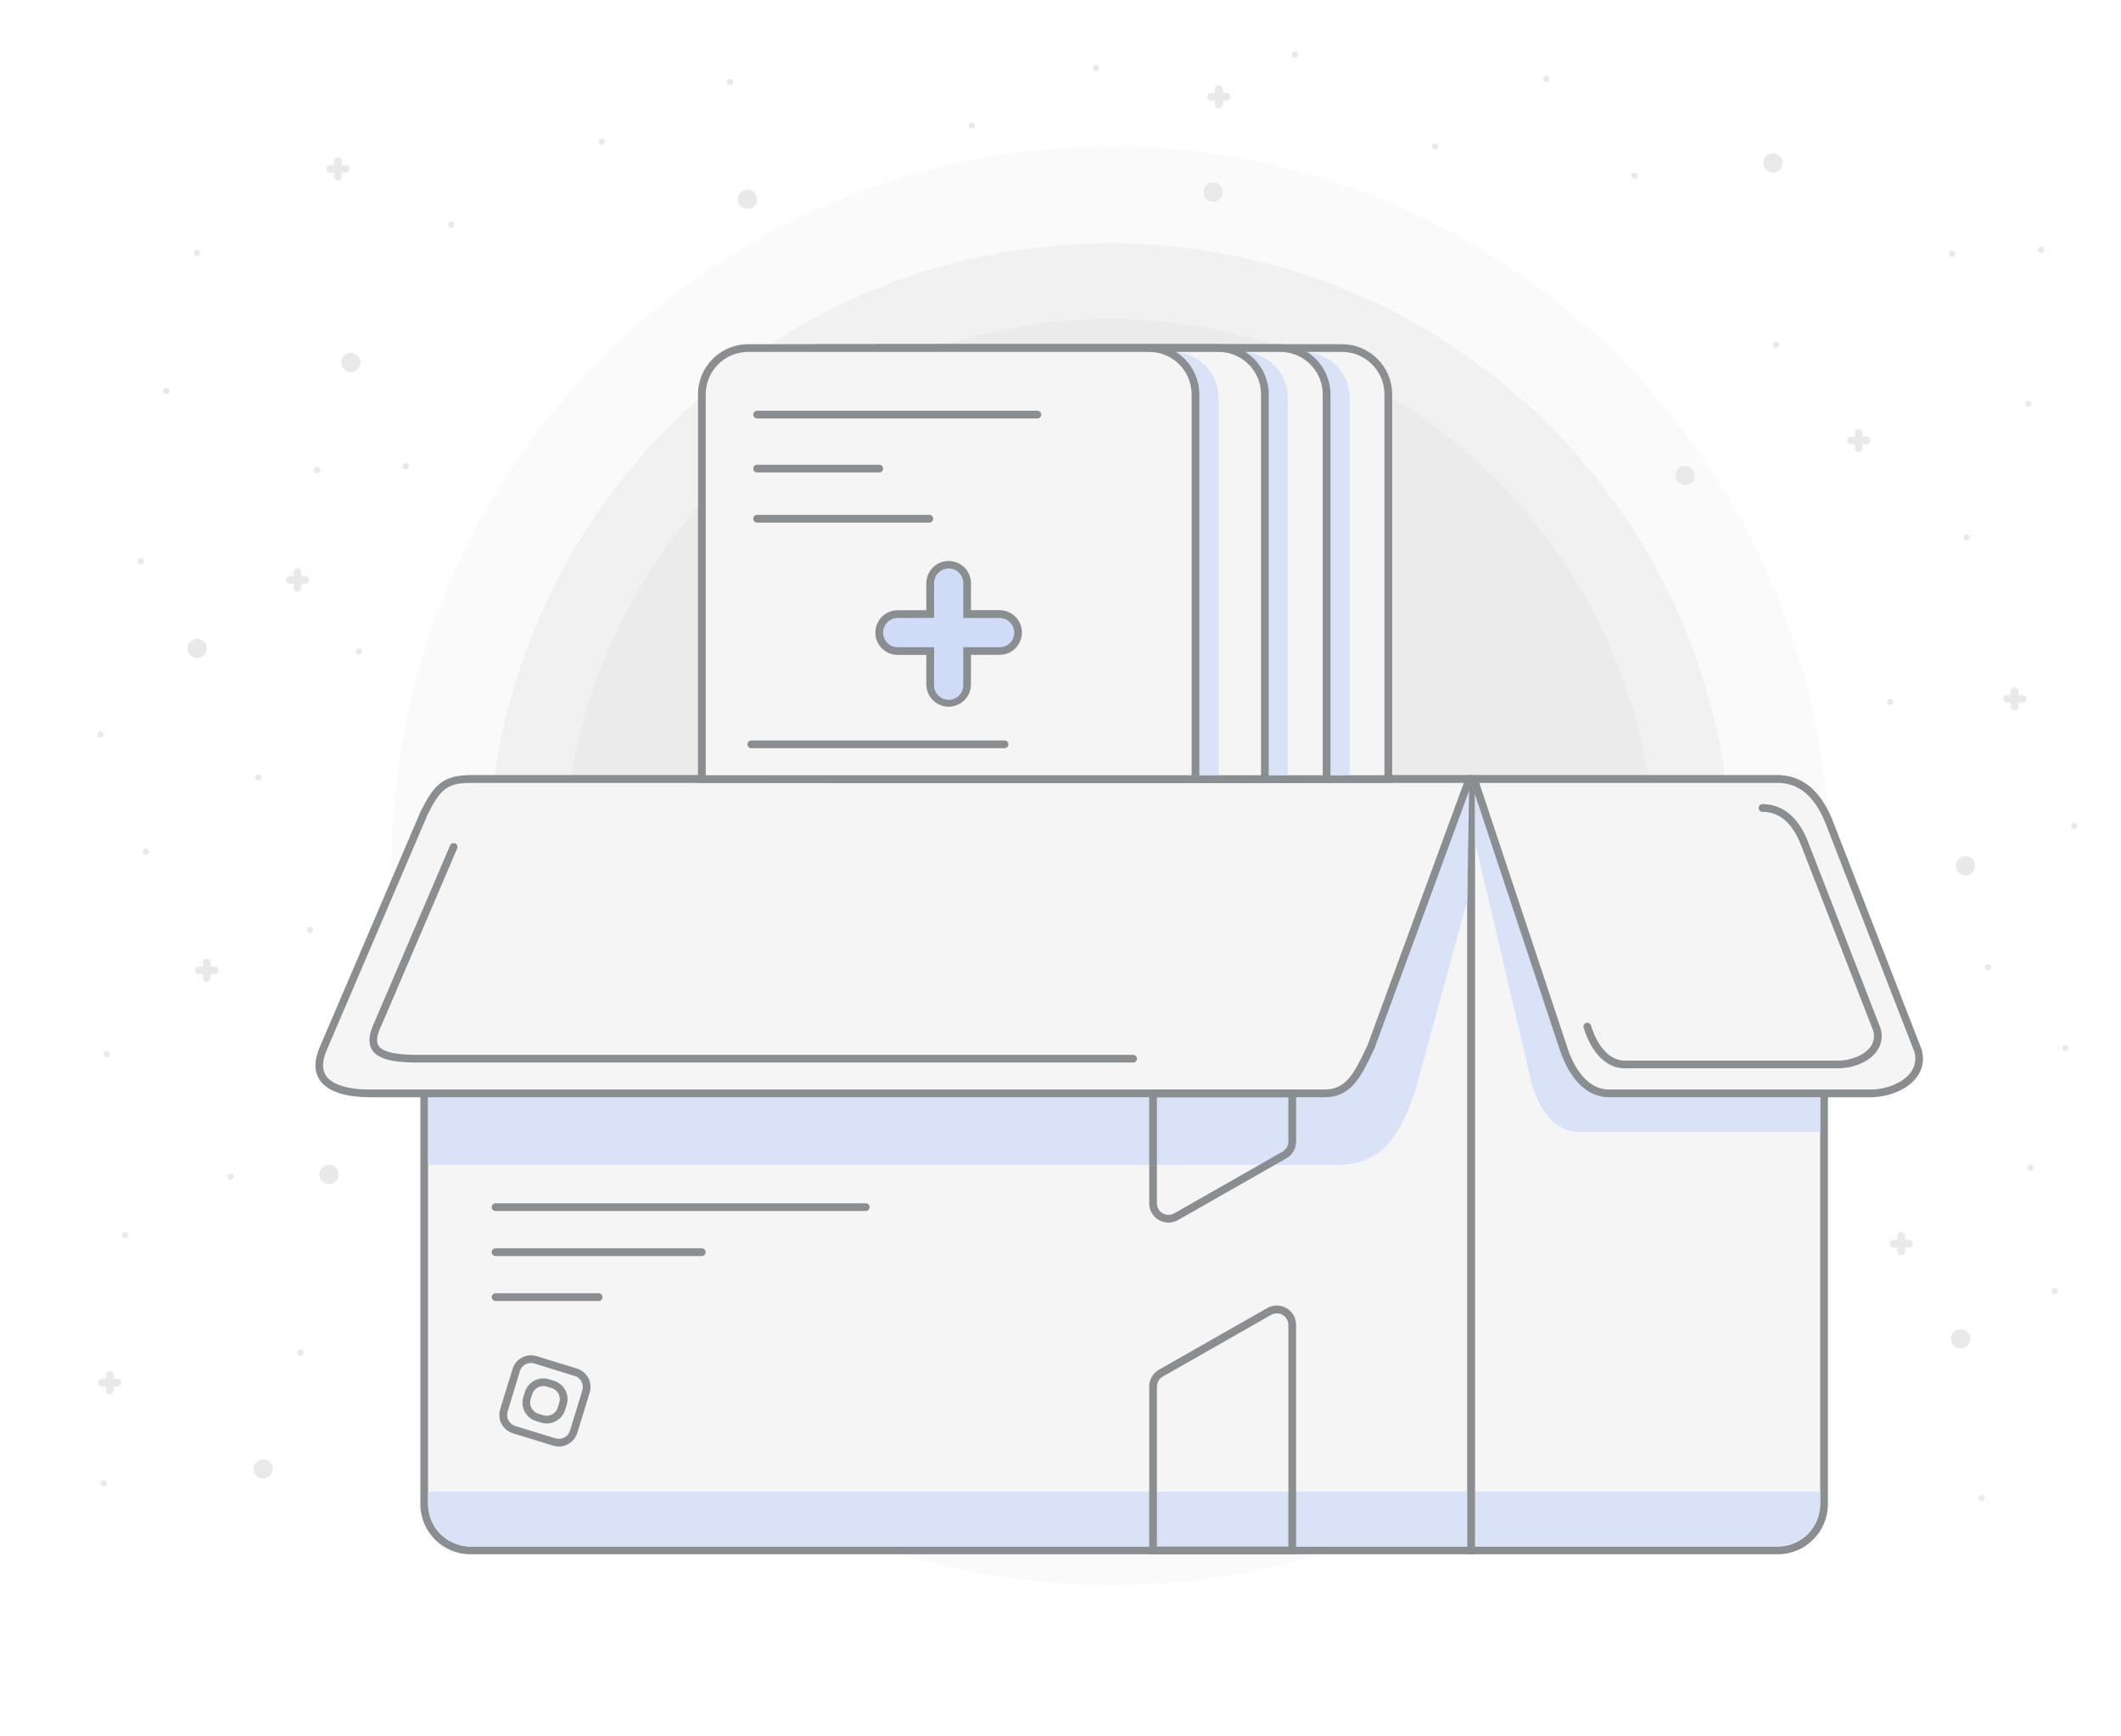
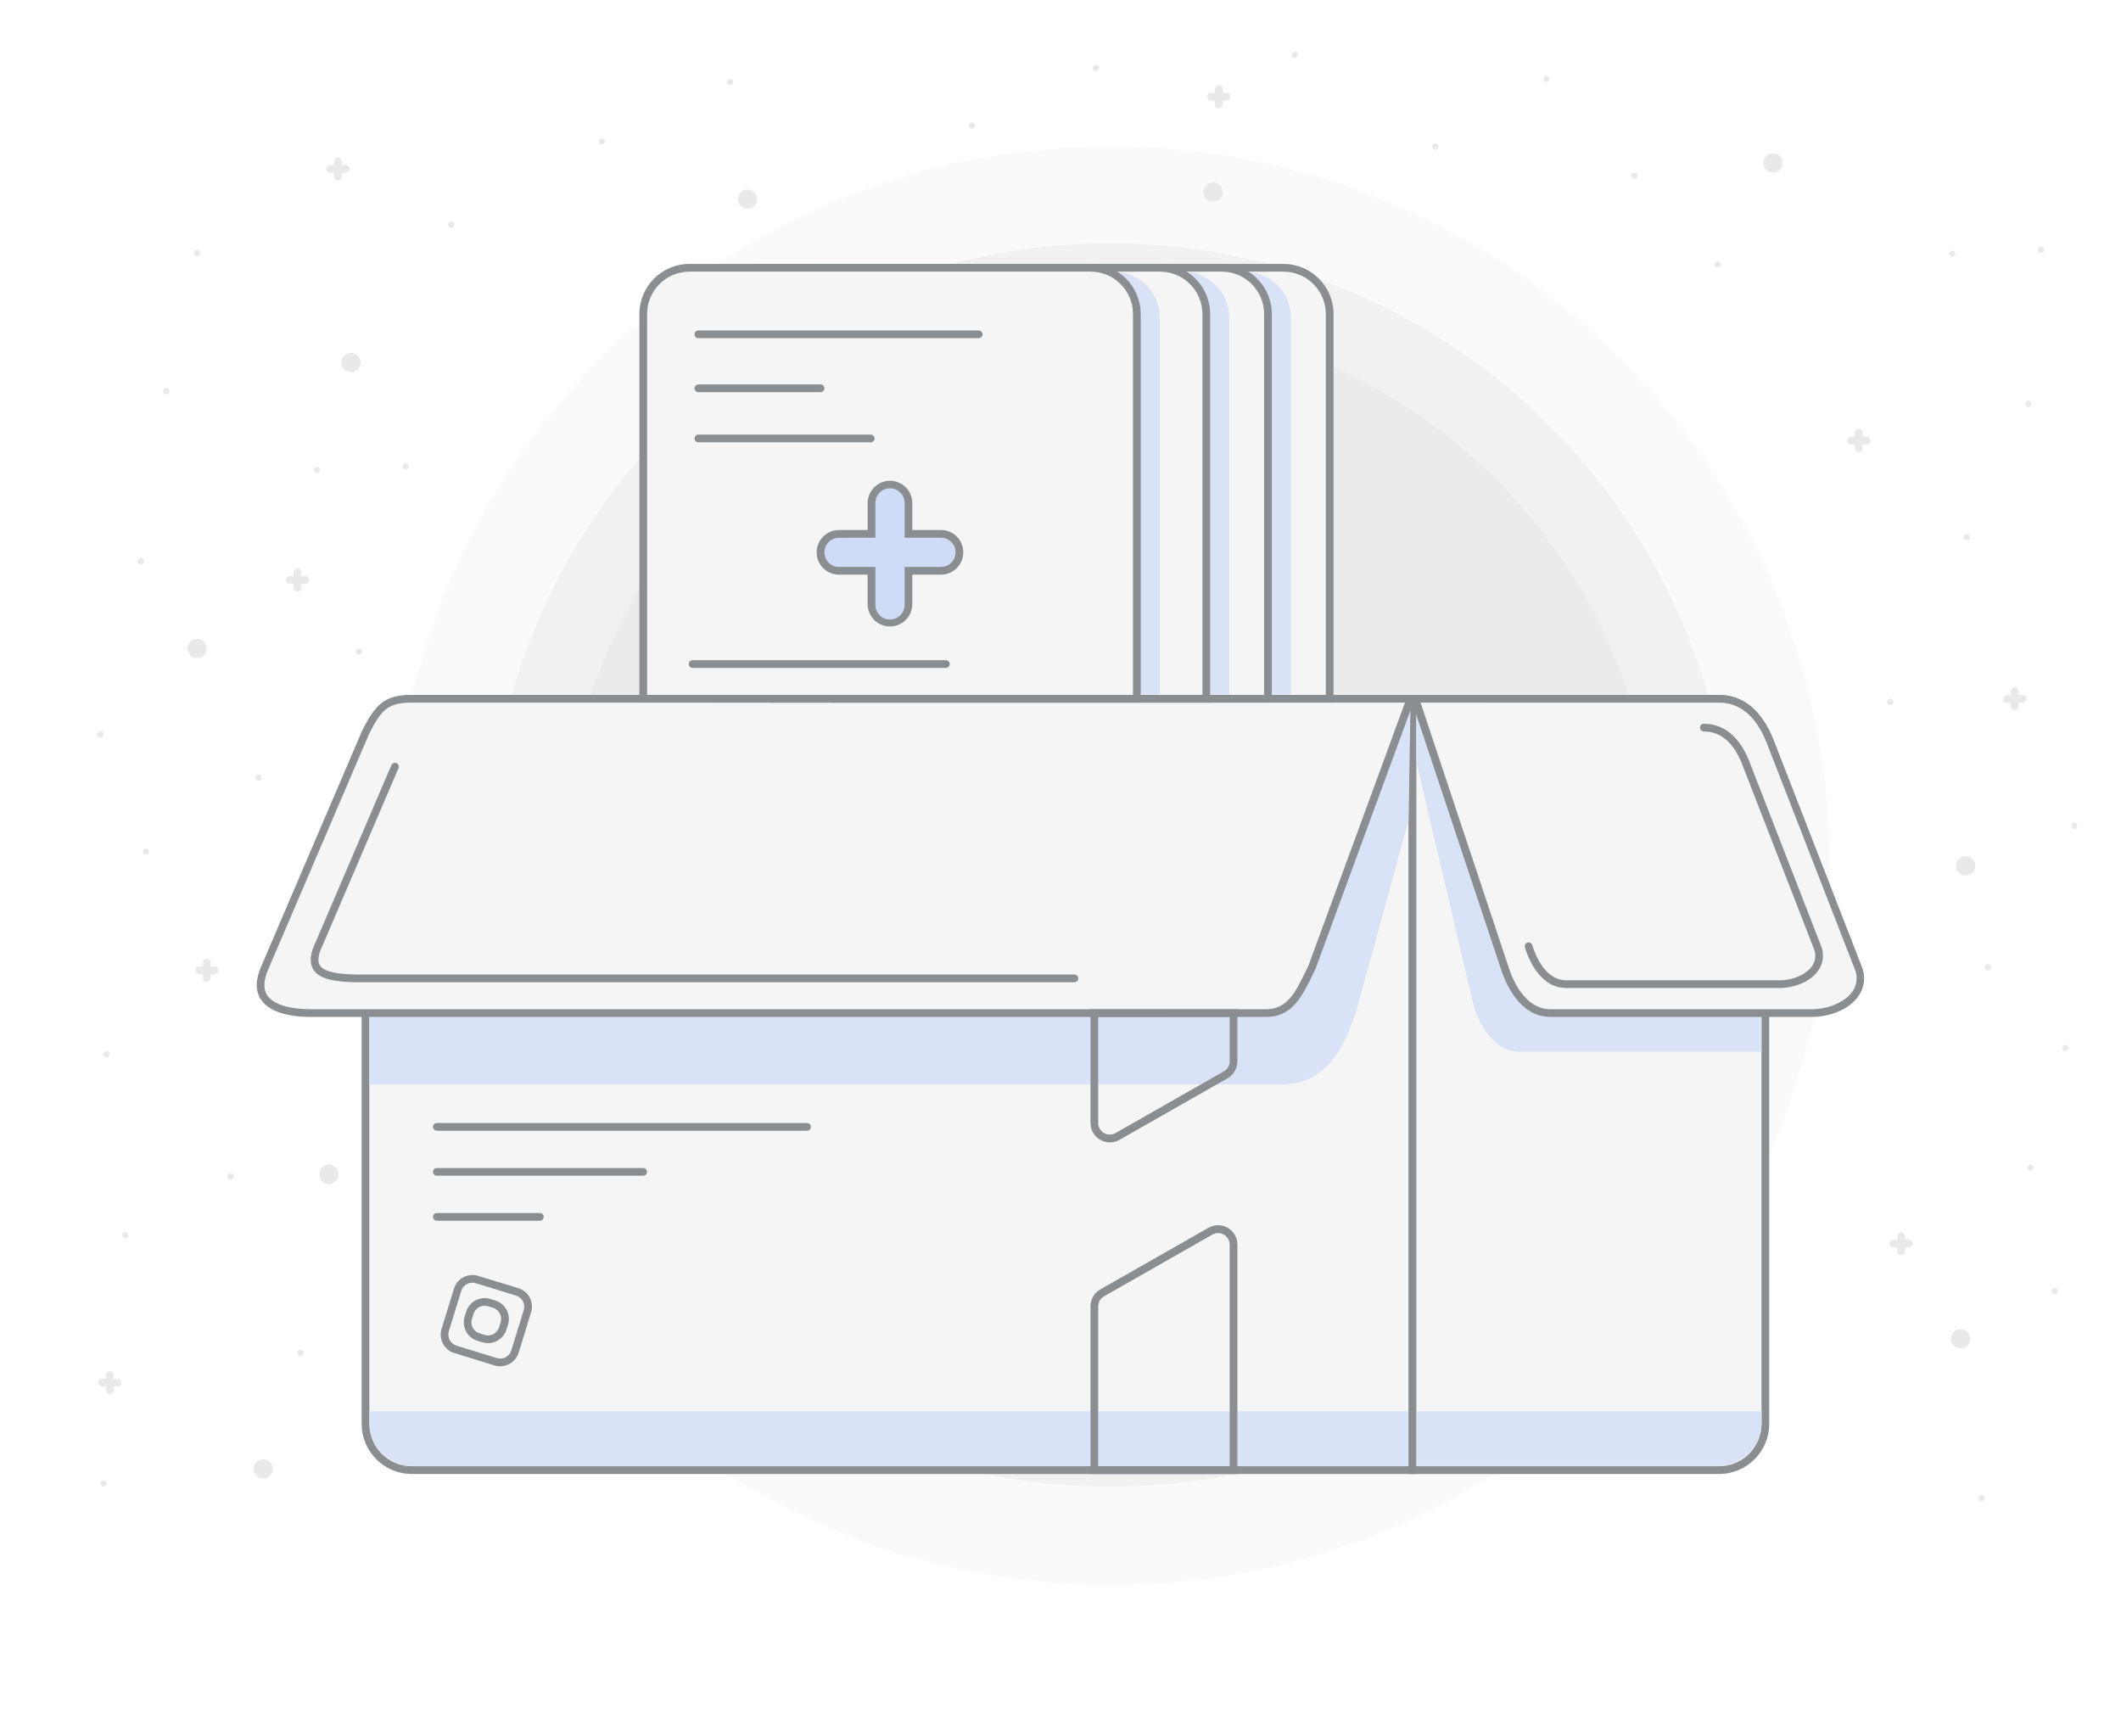
<svg xmlns="http://www.w3.org/2000/svg" id="Layer_1" data-name="Layer 1" viewBox="0 0 550 450">
  <defs>
-     <style>.cls-1{opacity:0.18;}.cls-2{fill:#e5e5e5;}.cls-3{opacity:0.42;}.cls-4{opacity:0.5;}.cls-5{fill:#f5f5f5;}.cls-6{fill:#8a8e91;}.cls-7{fill:#dae2f7;}.cls-8{fill:#e9e9e9;}.cls-9{fill:#d0dbf7;}</style>
+     <style>.cls-1{opacity:0.18;}.cls-2{fill:#e5e5e5;}.cls-3{opacity:0.42;}.cls-4{opacity:0.5;}.cls-5{fill:#e9e9e9;}.cls-6{fill:#f5f5f5;}.cls-7{fill:#8a8e91;}.cls-8{fill:#dae2f7;}.cls-9{fill:#d0dbf7;}</style>
  </defs>
  <g class="cls-1">
    <circle class="cls-2" cx="288" cy="224.5" r="186.5" />
  </g>
  <g class="cls-3">
    <circle class="cls-2" cx="287.78" cy="224.28" r="161.19" />
  </g>
  <g class="cls-4">
    <circle class="cls-2" cx="287.78" cy="224.28" r="141.51" />
  </g>
-   <path class="cls-5" d="M122,202H381.5a0,0,0,0,1,0,0V402a0,0,0,0,1,0,0H122a12,12,0,0,1-12-12V214A12,12,0,0,1,122,202Z" />
-   <path class="cls-6" d="M382.5,403H122a13,13,0,0,1-13-13V214a13,13,0,0,1,13-13H382.5ZM122,203a11,11,0,0,0-11,11V390a11,11,0,0,0,11,11H380.5V203Z" />
-   <path class="cls-5" d="M381.5,202H461a12,12,0,0,1,12,12V390a12,12,0,0,1-12,12H381.5a0,0,0,0,1,0,0V202A0,0,0,0,1,381.5,202Z" />
-   <path class="cls-6" d="M461,403H380.5V201H461a13,13,0,0,1,13,13V390A13,13,0,0,1,461,403Zm-78.5-2H461a11,11,0,0,0,11-11V214a11,11,0,0,0-11-11H382.5Z" />
-   <path class="cls-7" d="M382.5,206.38,453,212c6.6,0,10.75,4.75,13.25,11L472,282.75V293.5H409.33c-6.6,0-10.33-6.58-12-12L382.5,218.38" />
-   <path class="cls-7" d="M111,386.75H380.42a0,0,0,0,1,0,0V401a0,0,0,0,1,0,0h-258A11.39,11.39,0,0,1,111,389.57v-2.82a0,0,0,0,1,0,0Z" />
-   <path class="cls-7" d="M380.48,233.49,367,282.76c-2.25,6.12-6,19.24-19.5,19.24H111V283.5l19.51-.36,40.49.36H343.5l5.52-1.82,4.36-5.87L381,202" />
-   <path class="cls-5" d="M381.29,202H461c6.6,0,10.75,4.75,13.25,11L497,271.5c3,7.42-5.08,12-12,12H417.33c-6.6,0-10.33-6.58-12-12L382.21,202" />
-   <path class="cls-6" d="M485,284.5H417.33c-8.16,0-11.78-8.89-13-12.71L381.49,203h-.2a1,1,0,0,1,0-2H461c6.23,0,11.14,4,14.18,11.63l22.75,58.51a8,8,0,0,1-.65,7.82C494.7,282.79,489.25,284.5,485,284.5ZM383.6,203l22.69,68.18c1.05,3.42,4.22,11.32,11.05,11.32H485c4.41,0,8.78-1.92,10.63-4.66a6.06,6.06,0,0,0,.45-6l-22.75-58.51C470.57,206.49,466.42,203,461,203Z" />
-   <path class="cls-5" d="M381,202l-25.5,69.5c-3.17,6.5-5.4,12-12,12H96c-8.17,0-16.33-2.5-12-12l26-60.75c3.33-6.67,5.4-8.75,12-8.75H381.29" />
-   <path class="cls-6" d="M343.5,284.5H96c-4.66,0-10.73-.79-13.16-4.58-1.47-2.28-1.38-5.25.25-8.83l26-60.73c3.52-7,5.87-9.36,12.92-9.36H381.29a1,1,0,0,1,.45,1.9l-25.34,69-.56,1.16C352.88,279.22,350.33,284.5,343.5,284.5ZM122,203c-6.13,0-7.88,1.75-11.11,8.2l-26,60.7c-1.34,2.94-1.47,5.27-.4,6.94C86,281.2,90.12,282.5,96,282.5H343.5c5.57,0,7.66-4.31,10.54-10.27l.54-1.12,25-68.11Z" />
-   <path class="cls-6" d="M224.5,314h-96a1,1,0,0,1,0-2h96a1,1,0,0,1,0,2Z" />
-   <path class="cls-6" d="M182,325.67H128.5a1,1,0,0,1,0-2H182a1,1,0,0,1,0,2Z" />
-   <path class="cls-6" d="M155.25,337.33H128.5a1,1,0,0,1,0-2h26.75a1,1,0,0,1,0,2Z" />
-   <path class="cls-6" d="M336.09,403H298V359.5a5,5,0,0,1,2.53-4.35l28.09-16a5,5,0,0,1,7.47,4.35ZM300,401h34.09V343.54a3,3,0,0,0-4.48-2.61l-28.09,16A3,3,0,0,0,300,359.5Z" />
-   <path class="cls-6" d="M303,317a5,5,0,0,1-5-5V282.5h38.09V296a5,5,0,0,1-2.53,4.35l-28.09,16A5,5,0,0,1,303,317Zm-3-32.5V312a3,3,0,0,0,4.48,2.61l28.09-16a3,3,0,0,0,1.52-2.61V284.5Z" />
-   <path class="cls-6" d="M144.94,375.07a5,5,0,0,1-1.47-.22L133,371.63a5,5,0,0,1-3.3-6.25l3.22-10.45a5,5,0,0,1,6.25-3.3l10.44,3.22a5,5,0,0,1,3.3,6.25l-3.22,10.45A5,5,0,0,1,144.94,375.07Zm-.88-2.13a3,3,0,0,0,3.75-2L151,360.51a3,3,0,0,0-2-3.75l-10.45-3.22a3,3,0,0,0-3.75,2L131.64,366a3,3,0,0,0,2,3.75Z" />
-   <path class="cls-6" d="M141.77,369.08a5,5,0,0,1-1.47-.22h0l-1.29-.4a5,5,0,0,1-3.3-6.25l.4-1.29a5,5,0,0,1,6.25-3.3l1.29.4a5,5,0,0,1,3.3,6.25l-.4,1.29A5,5,0,0,1,141.77,369.08Zm-.88-2.13a3,3,0,0,0,3.75-2l.4-1.29a3,3,0,0,0-2-3.75l-1.29-.4a3,3,0,0,0-3.75,2l-.4,1.29a3,3,0,0,0,2,3.75Z" />
-   <circle class="cls-8" cx="91" cy="94" r="2.5" />
-   <circle class="cls-8" cx="193.82" cy="51.65" r="2.5" />
-   <circle class="cls-8" cx="51.1" cy="168.12" r="2.5" />
-   <circle class="cls-8" cx="234.54" cy="116.72" r="2.5" />
-   <path class="cls-5" d="M244,90.25H348a12,12,0,0,1,12,12V202a0,0,0,0,1,0,0H232a0,0,0,0,1,0,0V102.25A12,12,0,0,1,244,90.25Z" />
-   <path class="cls-6" d="M361,203H231V102.25a13,13,0,0,1,13-13H348a13,13,0,0,1,13,13Zm-128-2H359V102.25a11,11,0,0,0-11-11H244a11,11,0,0,0-11,11Z" />
-   <path class="cls-7" d="M234,91.25H338a12,12,0,0,1,12,12v97.66a0,0,0,0,1,0,0H222a0,0,0,0,1,0,0V103.25A12,12,0,0,1,234,91.25Z" />
-   <path class="cls-5" d="M228,90.25H332a12,12,0,0,1,12,12V202a0,0,0,0,1,0,0H216a0,0,0,0,1,0,0V102.25A12,12,0,0,1,228,90.25Z" />
-   <path class="cls-6" d="M345,203H215V102.25a13,13,0,0,1,13-13H332a13,13,0,0,1,13,13Zm-128-2H343V102.25a11,11,0,0,0-11-11H228a11,11,0,0,0-11,11Z" />
-   <path class="cls-7" d="M218,91.25H322a12,12,0,0,1,12,12v97.66a0,0,0,0,1,0,0H206a0,0,0,0,1,0,0V103.25A12,12,0,0,1,218,91.25Z" />
-   <path class="cls-5" d="M212,90.25H316a12,12,0,0,1,12,12V202a0,0,0,0,1,0,0H200a0,0,0,0,1,0,0V102.25A12,12,0,0,1,212,90.25Z" />
-   <path class="cls-6" d="M329,203H199V102.25a13,13,0,0,1,13-13H316a13,13,0,0,1,13,13Zm-128-2H327V102.25a11,11,0,0,0-11-11H212a11,11,0,0,0-11,11Z" />
-   <circle class="cls-8" cx="314.58" cy="49.82" r="2.5" />
-   <path class="cls-7" d="M200,91.25H304a12,12,0,0,1,12,12v97.66a0,0,0,0,1,0,0H188a0,0,0,0,1,0,0V103.25A12,12,0,0,1,200,91.25Z" />
-   <path class="cls-5" d="M194,90.25H298a12,12,0,0,1,12,12V202a0,0,0,0,1,0,0H182a0,0,0,0,1,0,0V102.25A12,12,0,0,1,194,90.25Z" />
-   <path class="cls-6" d="M311,203H181V102.25a13,13,0,0,1,13-13H298a13,13,0,0,1,13,13Zm-128-2H309V102.25a11,11,0,0,0-11-11H194a11,11,0,0,0-11,11Z" />
-   <path class="cls-9" d="M259.21,159.24h-8.43V151a4.79,4.79,0,1,0-9.57,0v8.21h-8.43A4.8,4.8,0,0,0,228,164h0a4.8,4.8,0,0,0,4.79,4.79h8.43v8.64a4.79,4.79,0,0,0,9.57,0v-8.64h8.43A4.8,4.8,0,0,0,264,164h0A4.8,4.8,0,0,0,259.21,159.24Z" />
-   <path class="cls-6" d="M246,183.24a5.79,5.79,0,0,1-5.79-5.79v-7.64h-7.43a5.79,5.79,0,1,1,0-11.58h7.43V151a5.79,5.79,0,0,1,11.57,0v7.21h7.43a5.79,5.79,0,0,1,0,11.58h-7.43v7.64A5.79,5.79,0,0,1,246,183.24Zm-13.21-23a3.79,3.79,0,1,0,0,7.58h9.43v9.64a3.79,3.79,0,1,0,7.57,0v-9.64h9.43a3.79,3.79,0,0,0,0-7.58h-9.43V151a3.79,3.79,0,0,0-7.57,0v9.21Z" />
-   <path class="cls-6" d="M269,108.5H196.32a1,1,0,0,1,0-2H269a1,1,0,0,1,0,2Z" />
-   <path class="cls-6" d="M228,122.5H196.32a1,1,0,0,1,0-2H228a1,1,0,0,1,0,2Z" />
-   <path class="cls-6" d="M241,135.5H196.32a1,1,0,0,1,0-2H241a1,1,0,0,1,0,2Z" />
-   <path class="cls-6" d="M260.5,194H194.82a1,1,0,0,1,0-2H260.5a1,1,0,0,1,0,2Z" />
-   <circle class="cls-8" cx="85.3" cy="304.5" r="2.5" transform="translate(-172.97 122.03) rotate(-39.11)" />
-   <circle class="cls-8" cx="68.24" cy="380.87" r="2.5" transform="translate(-224.97 128.38) rotate(-39.11)" />
-   <path class="cls-6" d="M293.83,275.5H107.06c-4.57-.14-9-.64-10.64-3.36-1-1.72-.81-4.06.69-7.13l19.6-45.8a1,1,0,0,1,1.84.79L98.93,265.84c-1.19,2.43-1.44,4.18-.79,5.27,1.15,1.92,5.39,2.29,9,2.4H293.83a1,1,0,0,1,0,2Z" />
-   <path class="cls-6" d="M476.62,277H421.41c-6.78,0-9.78-7.34-10.75-10.5a1,1,0,1,1,1.91-.59c.84,2.73,3.38,9.09,8.84,9.09h55.21c3.54,0,7-1.53,8.52-3.72a4.77,4.77,0,0,0,.35-4.69l-18.57-47.75c-2.21-5.53-5.54-8.34-9.88-8.34a1,1,0,0,1,0-2c5.17,0,9.23,3.32,11.74,9.6l18.57,47.74a6.74,6.74,0,0,1-.55,6.55C484.65,275.58,480.14,277,476.62,277Z" />
-   <path class="cls-7" d="M382.58,386.75H472a0,0,0,0,1,0,0v2.85a11.34,11.34,0,0,1-11.34,11.34H382.58a0,0,0,0,1,0,0V386.75A0,0,0,0,1,382.58,386.75Z" />
-   <circle class="cls-8" cx="459.76" cy="42.26" r="2.5" transform="translate(1.86 101.39) rotate(-12.61)" />
-   <circle class="cls-8" cx="437" cy="123.3" r="2.5" transform="translate(-16.38 98.37) rotate(-12.61)" />
-   <circle class="cls-8" cx="509.72" cy="224.5" r="2.5" transform="translate(-36.72 116.69) rotate(-12.61)" />
-   <circle class="cls-8" cx="508.4" cy="347.14" r="2.5" transform="translate(-63.52 119.36) rotate(-12.61)" />
-   <circle class="cls-8" cx="51.1" cy="65.59" r="0.81" />
-   <circle class="cls-8" cx="105.19" cy="120.88" r="0.81" />
-   <circle class="cls-8" cx="43.14" cy="101.4" r="0.81" />
-   <circle class="cls-8" cx="82.19" cy="121.88" r="0.81" />
-   <circle class="cls-8" cx="36.51" cy="145.53" r="0.81" />
-   <circle class="cls-8" cx="93.08" cy="168.93" r="0.81" />
-   <circle class="cls-8" cx="26.03" cy="190.42" r="0.81" />
-   <circle class="cls-8" cx="67.01" cy="201.62" r="0.81" />
-   <circle class="cls-8" cx="37.87" cy="220.79" r="0.81" />
-   <circle class="cls-8" cx="80.4" cy="241.08" r="0.81" />
-   <circle class="cls-8" cx="27.63" cy="273.35" r="0.81" />
-   <circle class="cls-8" cx="59.79" cy="305.08" r="0.81" />
-   <circle class="cls-8" cx="32.48" cy="320.22" r="0.81" />
-   <circle class="cls-8" cx="77.91" cy="350.75" r="0.81" />
-   <circle class="cls-8" cx="26.86" cy="384.63" r="0.81" />
-   <circle class="cls-8" cx="189.35" cy="21.27" r="0.81" transform="translate(26.03 119.4) rotate(-37.41)" />
-   <circle class="cls-8" cx="156.08" cy="36.7" r="0.81" transform="translate(9.8 102.36) rotate(-37.41)" />
-   <circle class="cls-8" cx="117" cy="58.24" r="0.81" transform="translate(-11.32 83.06) rotate(-37.41)" />
-   <circle class="cls-8" cx="529.25" cy="64.79" r="0.81" />
-   <circle class="cls-8" cx="506.25" cy="65.79" r="0.81" />
-   <circle class="cls-8" cx="526" cy="104.67" r="0.81" />
-   <circle class="cls-8" cx="460.57" cy="89.44" r="0.81" />
-   <circle class="cls-8" cx="423.83" cy="45.57" r="0.81" />
-   <circle class="cls-8" cx="401" cy="20.46" r="0.81" />
-   <circle class="cls-8" cx="372.17" cy="38" r="0.81" />
-   <circle class="cls-8" cx="335.81" cy="14.17" r="0.81" />
-   <circle class="cls-8" cx="252" cy="32.5" r="0.81" />
-   <circle class="cls-8" cx="284.17" cy="17.67" r="0.81" />
-   <circle class="cls-8" cx="510" cy="139.33" r="0.81" />
-   <circle class="cls-8" cx="490.17" cy="182" r="0.81" />
-   <circle class="cls-8" cx="537.88" cy="214.13" r="0.81" />
-   <circle class="cls-8" cx="515.5" cy="250.75" r="0.81" />
-   <circle class="cls-8" cx="535.56" cy="271.75" r="0.81" />
-   <circle class="cls-8" cx="526.55" cy="302.78" r="0.81" transform="translate(135.78 767.78) rotate(-79.86)" />
-   <circle class="cls-8" cx="532.86" cy="334.76" r="0.81" transform="translate(109.49 800.34) rotate(-79.86)" />
-   <circle class="cls-8" cx="513.52" cy="384.69" r="0.81" transform="matrix(0.18, -0.98, 0.98, 0.18, 44.41, 822.44)" />
-   <path class="cls-8" d="M89.62,42.79h-1v-1a1,1,0,0,0-2,0v1h-1a1,1,0,0,0,0,2h1v1a1,1,0,0,0,2,0v-1h1a1,1,0,0,0,0-2Z" />
-   <path class="cls-8" d="M484,113.22h-1v-1a1,1,0,1,0-2,0v1h-1a1,1,0,0,0,0,2h1v1a1,1,0,0,0,2,0v-1h1a1,1,0,0,0,0-2Z" />
-   <path class="cls-8" d="M55.63,250.56h-1v-1a1,1,0,1,0-2,0v1h-1a1,1,0,0,0,0,2h1v1a1,1,0,0,0,2,0v-1h1a1,1,0,0,0,0-2Z" />
-   <path class="cls-8" d="M318.06,24.11h-1v-1a1,1,0,0,0-2,0v1h-1a1,1,0,0,0,0,2h1v1a1,1,0,1,0,2,0v-1h1a1,1,0,0,0,0-2Z" />
-   <path class="cls-8" d="M524.44,180.19h-1v-1a1,1,0,0,0-2,0v1h-1a1,1,0,0,0,0,2h1v1a1,1,0,1,0,2,0v-1h1a1,1,0,0,0,0-2Z" />
-   <path class="cls-8" d="M495,321.45h-1v-1a1,1,0,0,0-2,0v1h-1a1,1,0,0,0,0,2h1v1a1,1,0,0,0,2,0v-1h1a1,1,0,0,0,0-2Z" />
-   <path class="cls-8" d="M79.14,149.37h-1v-1a1,1,0,0,0-2,0v1h-1a1,1,0,1,0,0,2h1v1a1,1,0,0,0,2,0v-1h1a1,1,0,1,0,0-2Z" />
-   <path class="cls-8" d="M30.47,357.5h-1v-1a1,1,0,0,0-2,0v1h-1a1,1,0,1,0,0,2h1v1a1,1,0,0,0,2,0v-1h1a1,1,0,1,0,0-2Z" />
+   <circle class="cls-5" cx="91" cy="94" r="2.5" />
+   <circle class="cls-5" cx="193.82" cy="51.65" r="2.5" />
+   <circle class="cls-5" cx="51.1" cy="168.12" r="2.5" />
+   <circle class="cls-5" cx="314.58" cy="49.82" r="2.5" />
+   <circle class="cls-5" cx="85.3" cy="304.5" r="2.5" transform="translate(-172.97 122.03) rotate(-39.11)" />
+   <circle class="cls-5" cx="68.24" cy="380.87" r="2.5" transform="translate(-224.97 128.38) rotate(-39.11)" />
+   <circle class="cls-5" cx="459.76" cy="42.26" r="2.5" transform="translate(1.86 101.39) rotate(-12.61)" />
+   <circle class="cls-5" cx="509.72" cy="224.5" r="2.5" transform="translate(-36.72 116.69) rotate(-12.61)" />
+   <circle class="cls-5" cx="508.4" cy="347.14" r="2.5" transform="translate(-63.52 119.36) rotate(-12.61)" />
+   <circle class="cls-5" cx="51.1" cy="65.59" r="0.81" />
+   <circle class="cls-5" cx="105.19" cy="120.88" r="0.81" />
+   <circle class="cls-5" cx="43.14" cy="101.4" r="0.81" />
+   <circle class="cls-5" cx="82.19" cy="121.88" r="0.81" />
+   <circle class="cls-5" cx="36.51" cy="145.53" r="0.81" />
+   <circle class="cls-5" cx="93.08" cy="168.93" r="0.81" />
+   <circle class="cls-5" cx="26.03" cy="190.42" r="0.81" />
+   <circle class="cls-5" cx="67.01" cy="201.62" r="0.81" />
+   <circle class="cls-5" cx="37.87" cy="220.79" r="0.81" />
+   <circle class="cls-5" cx="80.4" cy="241.08" r="0.81" />
+   <circle class="cls-5" cx="27.63" cy="273.35" r="0.81" />
+   <circle class="cls-5" cx="59.79" cy="305.08" r="0.81" />
+   <circle class="cls-5" cx="32.48" cy="320.22" r="0.81" />
+   <circle class="cls-5" cx="77.91" cy="350.75" r="0.81" />
+   <circle class="cls-5" cx="26.86" cy="384.63" r="0.81" />
+   <circle class="cls-5" cx="189.35" cy="21.27" r="0.81" transform="translate(26.03 119.4) rotate(-37.41)" />
+   <circle class="cls-5" cx="156.08" cy="36.7" r="0.81" transform="translate(9.8 102.36) rotate(-37.41)" />
+   <circle class="cls-5" cx="117" cy="58.24" r="0.81" transform="translate(-11.32 83.06) rotate(-37.41)" />
+   <circle class="cls-5" cx="529.25" cy="64.79" r="0.81" />
+   <circle class="cls-5" cx="506.25" cy="65.79" r="0.81" />
+   <circle class="cls-5" cx="526" cy="104.67" r="0.81" />
+   <path class="cls-6" d="M106.78,181.18h259.5a0,0,0,0,1,0,0v200a0,0,0,0,1,0,0H106.78a12,12,0,0,1-12-12v-176A12,12,0,0,1,106.78,181.18Z" />
+   <path class="cls-7" d="M367.28,382.18H106.78a13,13,0,0,1-13-13v-176a13,13,0,0,1,13-13h260.5Zm-260.5-200a11,11,0,0,0-11,11v176a11,11,0,0,0,11,11h258.5v-198Z" />
+   <path class="cls-6" d="M366.28,181.18h79.5a12,12,0,0,1,12,12v176a12,12,0,0,1-12,12h-79.5a0,0,0,0,1,0,0v-200A0,0,0,0,1,366.28,181.18Z" />
+   <path class="cls-7" d="M445.78,382.18h-80.5v-202h80.5a13,13,0,0,1,13,13v176A13,13,0,0,1,445.78,382.18Zm-78.5-2h78.5a11,11,0,0,0,11-11v-176a11,11,0,0,0-11-11h-78.5Z" />
+   <path class="cls-8" d="M367.28,185.56l70.5,5.63c6.6,0,10.75,4.75,13.25,11l5.75,59.75v10.75H394.11c-6.6,0-10.33-6.58-12-12l-14.83-63.13" />
+   <path class="cls-8" d="M95.78,365.93H365.19a0,0,0,0,1,0,0v14.21a0,0,0,0,1,0,0h-258a11.39,11.39,0,0,1-11.39-11.39v-2.82A0,0,0,0,1,95.78,365.93Z" />
+   <path class="cls-8" d="M365.26,212.67l-13.48,49.27c-2.25,6.12-6,19.24-19.5,19.24H95.78v-18.5l19.51-.36,40.49.36h172.5l5.52-1.82,4.36-5.87,27.63-73.81" />
+   <path class="cls-6" d="M366.07,181.18h79.71c6.6,0,10.75,4.75,13.25,11l22.75,58.5c3,7.42-5.08,12-12,12H402.11c-6.6,0-10.33-6.58-12-12L367,181.18" />
+   <path class="cls-7" d="M469.78,263.68H402.11c-8.16,0-11.78-8.89-13-12.71l-22.89-68.79h-.2a1,1,0,0,1,0-2h79.71c6.23,0,11.14,4,14.18,11.63l22.75,58.51a8,8,0,0,1-.65,7.82C479.48,262,474,263.68,469.78,263.68Zm-101.41-81.5,22.69,68.18c1.05,3.42,4.22,11.32,11.05,11.32h67.67c4.41,0,8.78-1.92,10.63-4.66a6.06,6.06,0,0,0,.45-6L458.1,192.55c-2.75-6.87-6.9-10.36-12.32-10.36Z" />
+   <path class="cls-6" d="M365.78,181.18l-25.5,69.5c-3.17,6.5-5.4,12-12,12H80.78c-8.17,0-16.33-2.5-12-12l26-60.75c3.33-6.67,5.4-8.75,12-8.75H366.07" />
+   <path class="cls-7" d="M328.28,263.68H80.78c-4.66,0-10.73-.79-13.16-4.58-1.47-2.28-1.38-5.25.25-8.83l26-60.73c3.52-7,5.87-9.36,12.92-9.36H366.07a1,1,0,0,1,.45,1.9l-25.34,69-.56,1.16C337.66,258.4,335.11,263.68,328.28,263.68Zm-221.5-81.5c-6.13,0-7.88,1.75-11.11,8.2l-26,60.7c-1.34,2.94-1.47,5.27-.4,6.94,1.52,2.36,5.6,3.66,11.48,3.66h247.5c5.57,0,7.66-4.31,10.54-10.27l.54-1.12,25-68.11Z" />
+   <path class="cls-7" d="M209.28,293.18h-96a1,1,0,1,1,0-2h96a1,1,0,0,1,0,2Z" />
+   <path class="cls-7" d="M166.78,304.85h-53.5a1,1,0,1,1,0-2h53.5a1,1,0,0,1,0,2Z" />
+   <path class="cls-7" d="M140,316.52H113.28a1,1,0,1,1,0-2H140a1,1,0,0,1,0,2Z" />
+   <path class="cls-7" d="M320.87,382.18H282.78v-43.5a5,5,0,0,1,2.53-4.35l28.09-16a5,5,0,0,1,7.47,4.35Zm-36.09-2h34.09V322.72a3,3,0,0,0-4.48-2.61l-28.09,16a3,3,0,0,0-1.52,2.61Z" />
+   <path class="cls-7" d="M287.78,296.19a5,5,0,0,1-5-5V261.68h38.09v13.54a5,5,0,0,1-2.53,4.35l-28.09,16A5,5,0,0,1,287.78,296.19Zm-3-32.5v27.49a3,3,0,0,0,4.48,2.61l28.09-16a3,3,0,0,0,1.52-2.61V263.68Z" />
+   <path class="cls-7" d="M129.72,354.26a5,5,0,0,1-1.47-.22l-10.45-3.22a5,5,0,0,1-3.3-6.25l3.22-10.45a5,5,0,0,1,6.25-3.3L134.42,334a5,5,0,0,1,3.3,6.25l-3.22,10.45A5,5,0,0,1,129.72,354.26Zm-.88-2.13a3,3,0,0,0,3.75-2l3.22-10.45a3,3,0,0,0-2-3.75l-10.45-3.22a3,3,0,0,0-3.75,2l-3.22,10.45a3,3,0,0,0,2,3.75Z" />
+   <path class="cls-7" d="M126.55,348.26a5,5,0,0,1-1.47-.22h0l-1.29-.4a5,5,0,0,1-3.3-6.25l.4-1.29a5,5,0,0,1,6.25-3.3l1.29.4a5,5,0,0,1,3.3,6.25l-.4,1.29A5,5,0,0,1,126.55,348.26Zm-.88-2.13a3,3,0,0,0,3.75-2l.4-1.29a3,3,0,0,0-2-3.75l-1.29-.4a3,3,0,0,0-3.75,2l-.4,1.29a3,3,0,0,0,2,3.75Z" />
+   <circle class="cls-5" cx="219.32" cy="95.9" r="2.5" />
+   <path class="cls-6" d="M228.76,69.43h104a12,12,0,0,1,12,12v99.75a0,0,0,0,1,0,0h-128a0,0,0,0,1,0,0V81.43A12,12,0,0,1,228.76,69.43Z" />
+   <path class="cls-7" d="M345.8,182.18h-130V81.43a13,13,0,0,1,13-13h104a13,13,0,0,1,13,13Zm-128-2h126V81.43a11,11,0,0,0-11-11h-104a11,11,0,0,0-11,11Z" />
+   <path class="cls-8" d="M218.76,70.43h104a12,12,0,0,1,12,12v97.66a0,0,0,0,1,0,0h-128a0,0,0,0,1,0,0V82.43A12,12,0,0,1,218.76,70.43Z" />
+   <path class="cls-6" d="M212.76,69.43h104a12,12,0,0,1,12,12v99.75a0,0,0,0,1,0,0h-128a0,0,0,0,1,0,0V81.43A12,12,0,0,1,212.76,69.43Z" />
+   <path class="cls-7" d="M329.8,182.18h-130V81.43a13,13,0,0,1,13-13h104a13,13,0,0,1,13,13Zm-128-2h126V81.43a11,11,0,0,0-11-11h-104a11,11,0,0,0-11,11Z" />
+   <path class="cls-8" d="M202.76,70.43h104a12,12,0,0,1,12,12v97.66a0,0,0,0,1,0,0h-128a0,0,0,0,1,0,0V82.43A12,12,0,0,1,202.76,70.43Z" />
+   <path class="cls-6" d="M196.76,69.43h104a12,12,0,0,1,12,12v99.75a0,0,0,0,1,0,0h-128a0,0,0,0,1,0,0V81.43A12,12,0,0,1,196.76,69.43Z" />
+   <path class="cls-7" d="M313.8,182.18h-130V81.43a13,13,0,0,1,13-13h104a13,13,0,0,1,13,13Zm-128-2h126V81.43a11,11,0,0,0-11-11h-104a11,11,0,0,0-11,11Z" />
+   <path class="cls-8" d="M184.76,70.43h104a12,12,0,0,1,12,12v97.66a0,0,0,0,1,0,0h-128a0,0,0,0,1,0,0V82.43A12,12,0,0,1,184.76,70.43Z" />
+   <path class="cls-6" d="M178.76,69.43h104a12,12,0,0,1,12,12v99.75a0,0,0,0,1,0,0h-128a0,0,0,0,1,0,0V81.43A12,12,0,0,1,178.76,69.43Z" />
+   <path class="cls-7" d="M295.8,182.18h-130V81.43a13,13,0,0,1,13-13h104a13,13,0,0,1,13,13Zm-128-2h126V81.43a11,11,0,0,0-11-11h-104a11,11,0,0,0-11,11Z" />
+   <path class="cls-9" d="M244,138.42h-8.43v-8.21a4.79,4.79,0,0,0-9.57,0v8.21h-8.43a4.8,4.8,0,0,0-4.79,4.79h0a4.8,4.8,0,0,0,4.79,4.79H226v8.64a4.79,4.79,0,1,0,9.57,0V148H244a4.8,4.8,0,0,0,4.79-4.79h0A4.8,4.8,0,0,0,244,138.42Z" />
+   <path class="cls-7" d="M230.78,162.43a5.79,5.79,0,0,1-5.79-5.79V149h-7.43a5.79,5.79,0,1,1,0-11.58H225v-7.21a5.79,5.79,0,0,1,11.57,0v7.21H244A5.79,5.79,0,0,1,244,149h-7.43v7.64A5.79,5.79,0,0,1,230.78,162.43Zm-13.21-23a3.79,3.79,0,1,0,0,7.58H227v9.64a3.79,3.79,0,1,0,7.57,0V147H244a3.79,3.79,0,0,0,0-7.58h-9.43v-9.21a3.79,3.79,0,0,0-7.57,0v9.21Z" />
+   <path class="cls-7" d="M253.78,87.68H181.1a1,1,0,0,1,0-2h72.68a1,1,0,1,1,0,2Z" />
+   <path class="cls-7" d="M212.78,101.68H181.1a1,1,0,0,1,0-2h31.68a1,1,0,0,1,0,2Z" />
+   <path class="cls-7" d="M225.78,114.68H181.1a1,1,0,0,1,0-2h44.68a1,1,0,0,1,0,2Z" />
+   <path class="cls-7" d="M245.28,173.18H179.6a1,1,0,0,1,0-2h65.68a1,1,0,0,1,0,2Z" />
+   <path class="cls-7" d="M278.61,254.68H91.84c-4.57-.14-9-.64-10.64-3.36-1-1.72-.81-4.06.69-7.13l19.6-45.8a1,1,0,0,1,1.84.79L83.71,245c-1.19,2.43-1.44,4.18-.79,5.27,1.15,1.92,5.39,2.29,9,2.4H278.61a1,1,0,0,1,0,2Z" />
+   <path class="cls-7" d="M461.4,256.18H406.19c-6.78,0-9.78-7.34-10.75-10.5a1,1,0,1,1,1.91-.59c.84,2.73,3.38,9.09,8.84,9.09H461.4c3.54,0,7-1.53,8.52-3.72a4.77,4.77,0,0,0,.35-4.69L451.7,198c-2.21-5.53-5.54-8.34-9.88-8.34a1,1,0,0,1,0-2c5.17,0,9.23,3.32,11.74,9.6L472.12,245a6.74,6.74,0,0,1-.55,6.55C469.43,254.76,464.92,256.18,461.4,256.18Z" />
+   <path class="cls-8" d="M367.36,365.93h89.45a0,0,0,0,1,0,0v2.85a11.34,11.34,0,0,1-11.34,11.34H367.36a0,0,0,0,1,0,0V365.93A0,0,0,0,1,367.36,365.93Z" />
+   <circle class="cls-5" cx="445.35" cy="68.62" r="0.81" />
+   <circle class="cls-5" cx="423.83" cy="45.57" r="0.81" />
+   <circle class="cls-5" cx="401" cy="20.46" r="0.81" />
+   <circle class="cls-5" cx="372.17" cy="38" r="0.81" />
+   <circle class="cls-5" cx="335.81" cy="14.17" r="0.81" />
+   <circle class="cls-5" cx="252" cy="32.5" r="0.81" />
+   <circle class="cls-5" cx="284.17" cy="17.67" r="0.81" />
+   <circle class="cls-5" cx="510" cy="139.33" r="0.81" />
+   <circle class="cls-5" cx="490.17" cy="182" r="0.81" />
+   <circle class="cls-5" cx="537.88" cy="214.13" r="0.81" />
+   <circle class="cls-5" cx="515.5" cy="250.75" r="0.81" />
+   <circle class="cls-5" cx="535.56" cy="271.75" r="0.81" />
+   <circle class="cls-5" cx="526.55" cy="302.78" r="0.81" transform="translate(135.78 767.78) rotate(-79.86)" />
+   <circle class="cls-5" cx="532.86" cy="334.76" r="0.81" transform="translate(109.49 800.34) rotate(-79.86)" />
+   <circle class="cls-5" cx="513.52" cy="384.69" r="0.81" transform="matrix(0.18, -0.98, 0.98, 0.18, 44.41, 822.44)" />
+   <path class="cls-5" d="M89.62,42.79h-1v-1a1,1,0,0,0-2,0v1h-1a1,1,0,0,0,0,2h1v1a1,1,0,0,0,2,0v-1h1a1,1,0,0,0,0-2Z" />
+   <path class="cls-5" d="M484,113.22h-1v-1a1,1,0,1,0-2,0v1h-1a1,1,0,0,0,0,2h1v1a1,1,0,0,0,2,0v-1h1a1,1,0,0,0,0-2Z" />
+   <path class="cls-5" d="M55.63,250.56h-1v-1a1,1,0,1,0-2,0v1h-1a1,1,0,0,0,0,2h1v1a1,1,0,0,0,2,0v-1h1a1,1,0,0,0,0-2Z" />
+   <path class="cls-5" d="M318.06,24.11h-1v-1a1,1,0,0,0-2,0v1h-1a1,1,0,0,0,0,2h1v1a1,1,0,1,0,2,0v-1h1a1,1,0,0,0,0-2Z" />
+   <path class="cls-5" d="M524.44,180.19h-1v-1a1,1,0,0,0-2,0v1h-1a1,1,0,0,0,0,2h1v1a1,1,0,1,0,2,0v-1h1a1,1,0,0,0,0-2Z" />
+   <path class="cls-5" d="M495,321.45h-1v-1a1,1,0,0,0-2,0v1h-1a1,1,0,0,0,0,2h1v1a1,1,0,0,0,2,0v-1h1a1,1,0,0,0,0-2Z" />
+   <path class="cls-5" d="M79.14,149.37h-1v-1a1,1,0,0,0-2,0v1h-1a1,1,0,1,0,0,2h1v1a1,1,0,0,0,2,0v-1h1a1,1,0,1,0,0-2Z" />
+   <path class="cls-5" d="M30.47,357.5h-1v-1a1,1,0,0,0-2,0v1h-1a1,1,0,1,0,0,2h1v1a1,1,0,0,0,2,0v-1h1a1,1,0,1,0,0-2Z" />
</svg>
